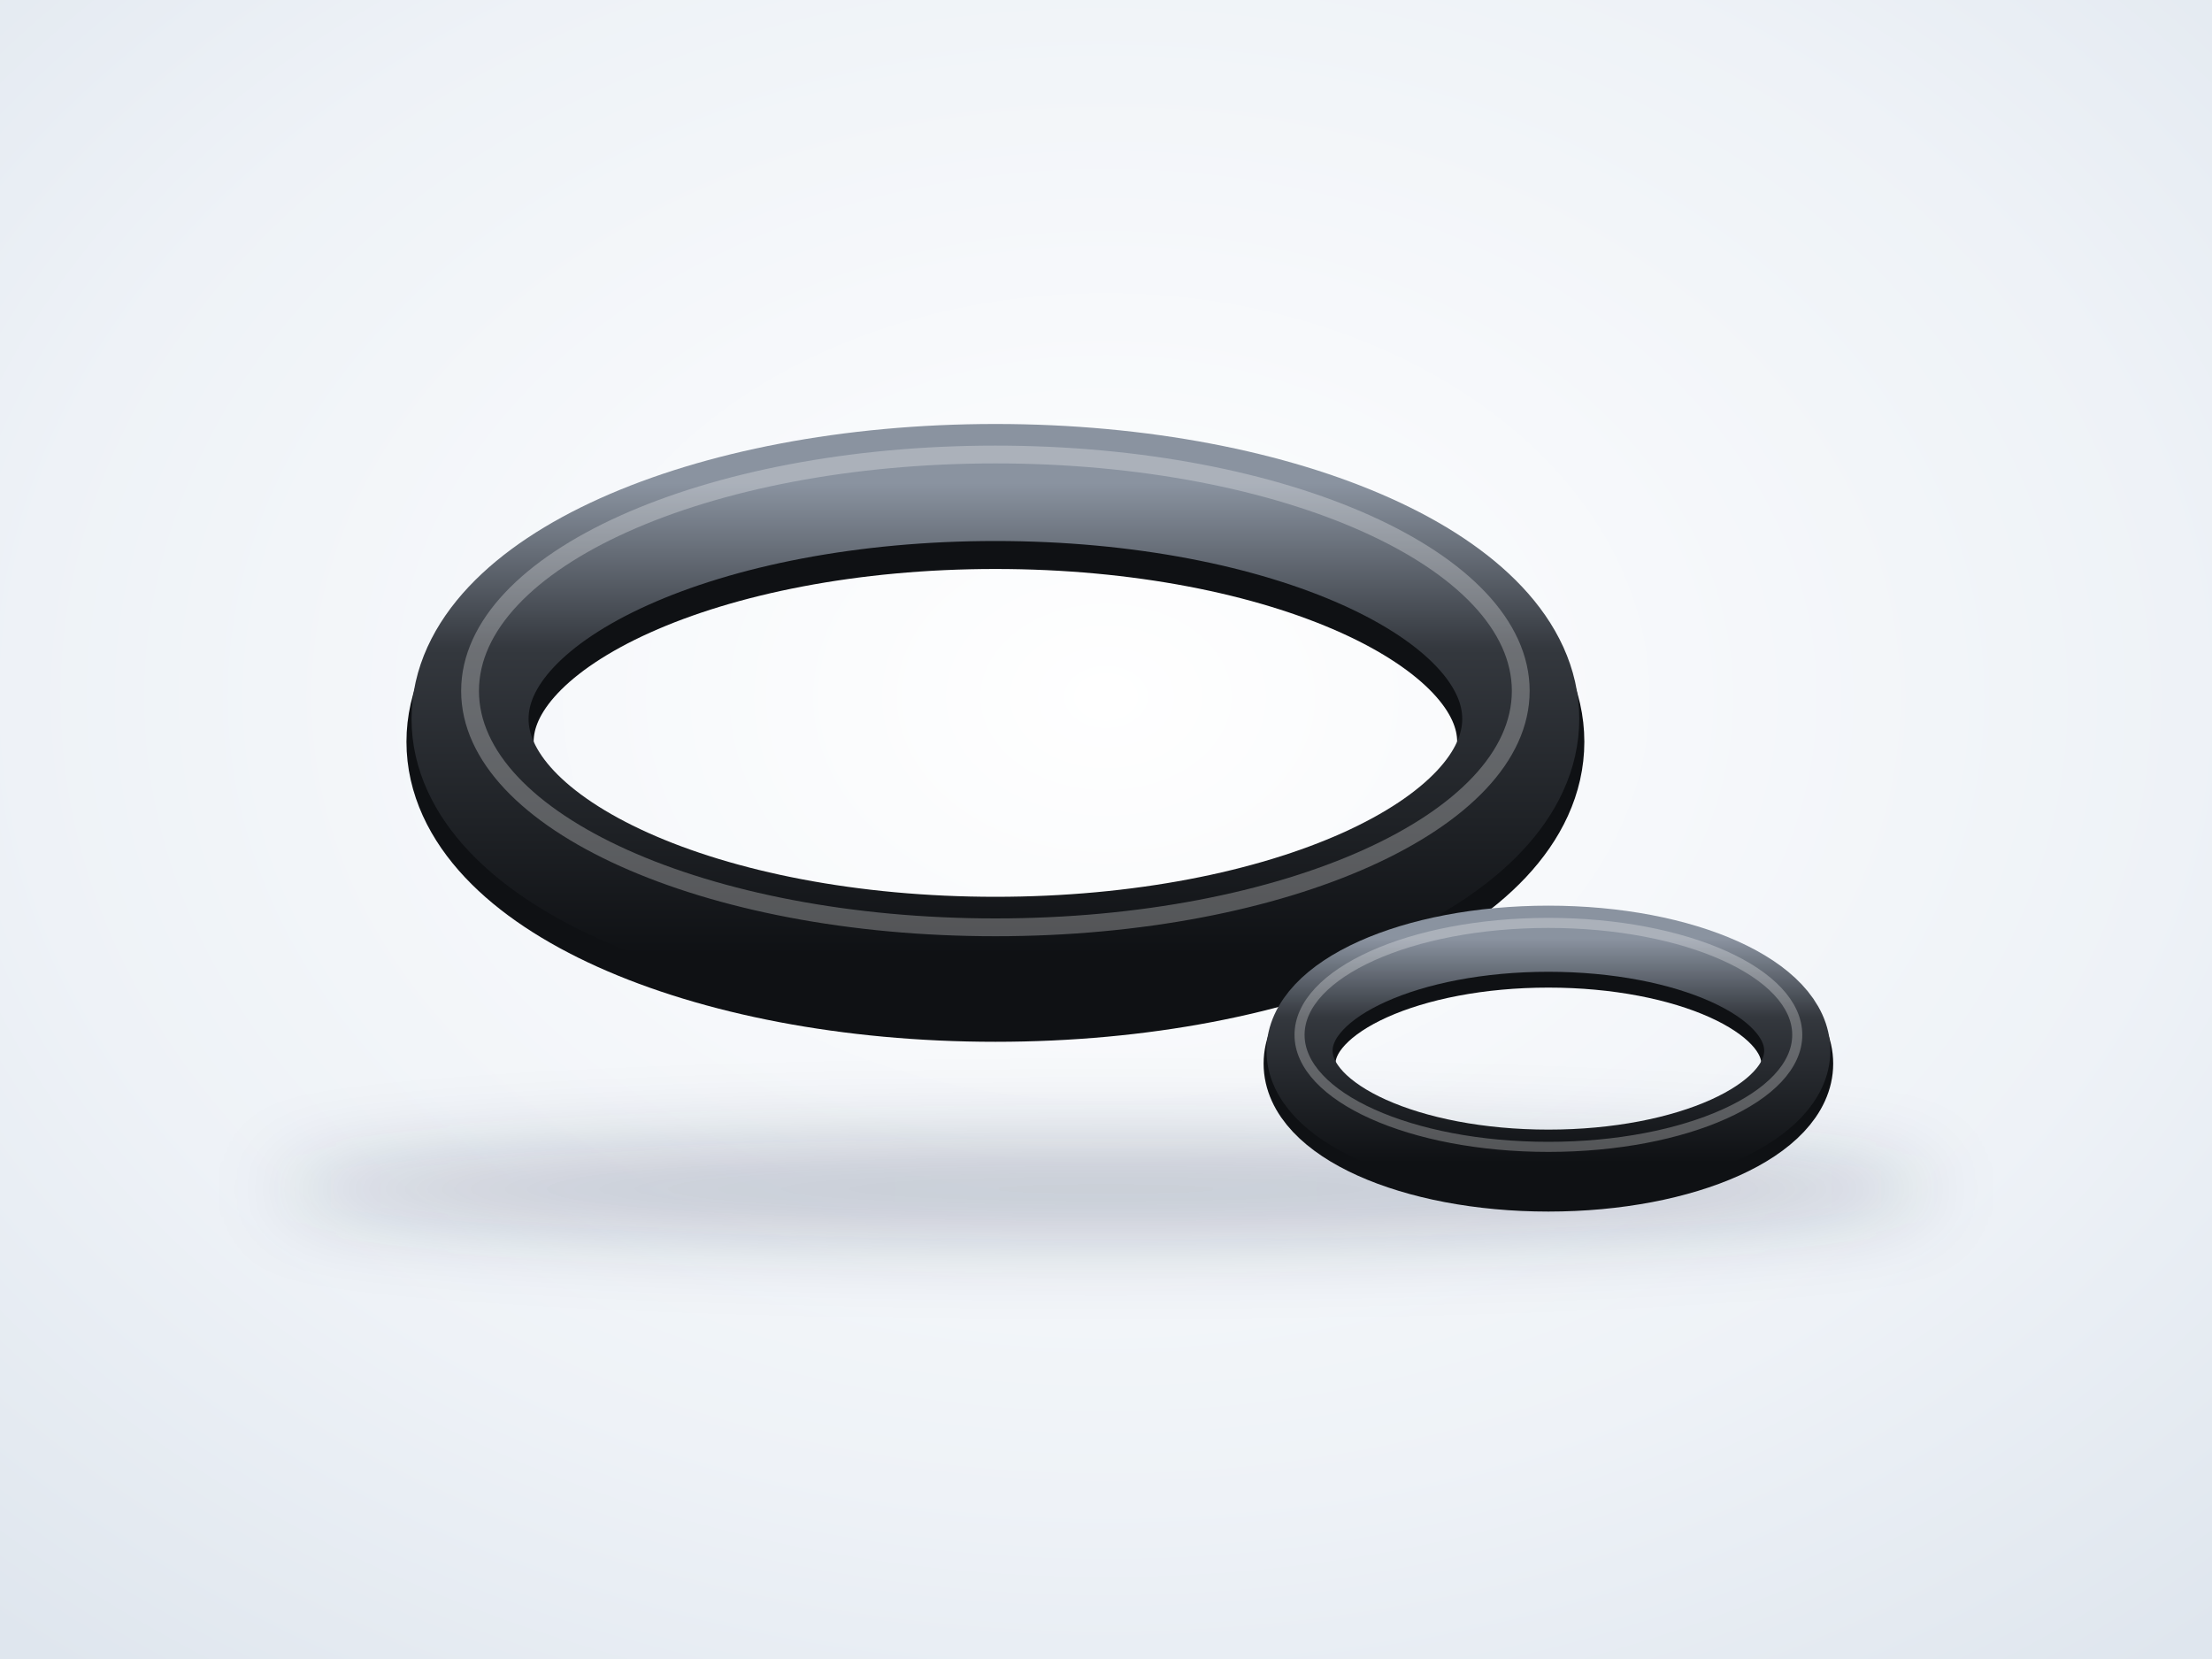
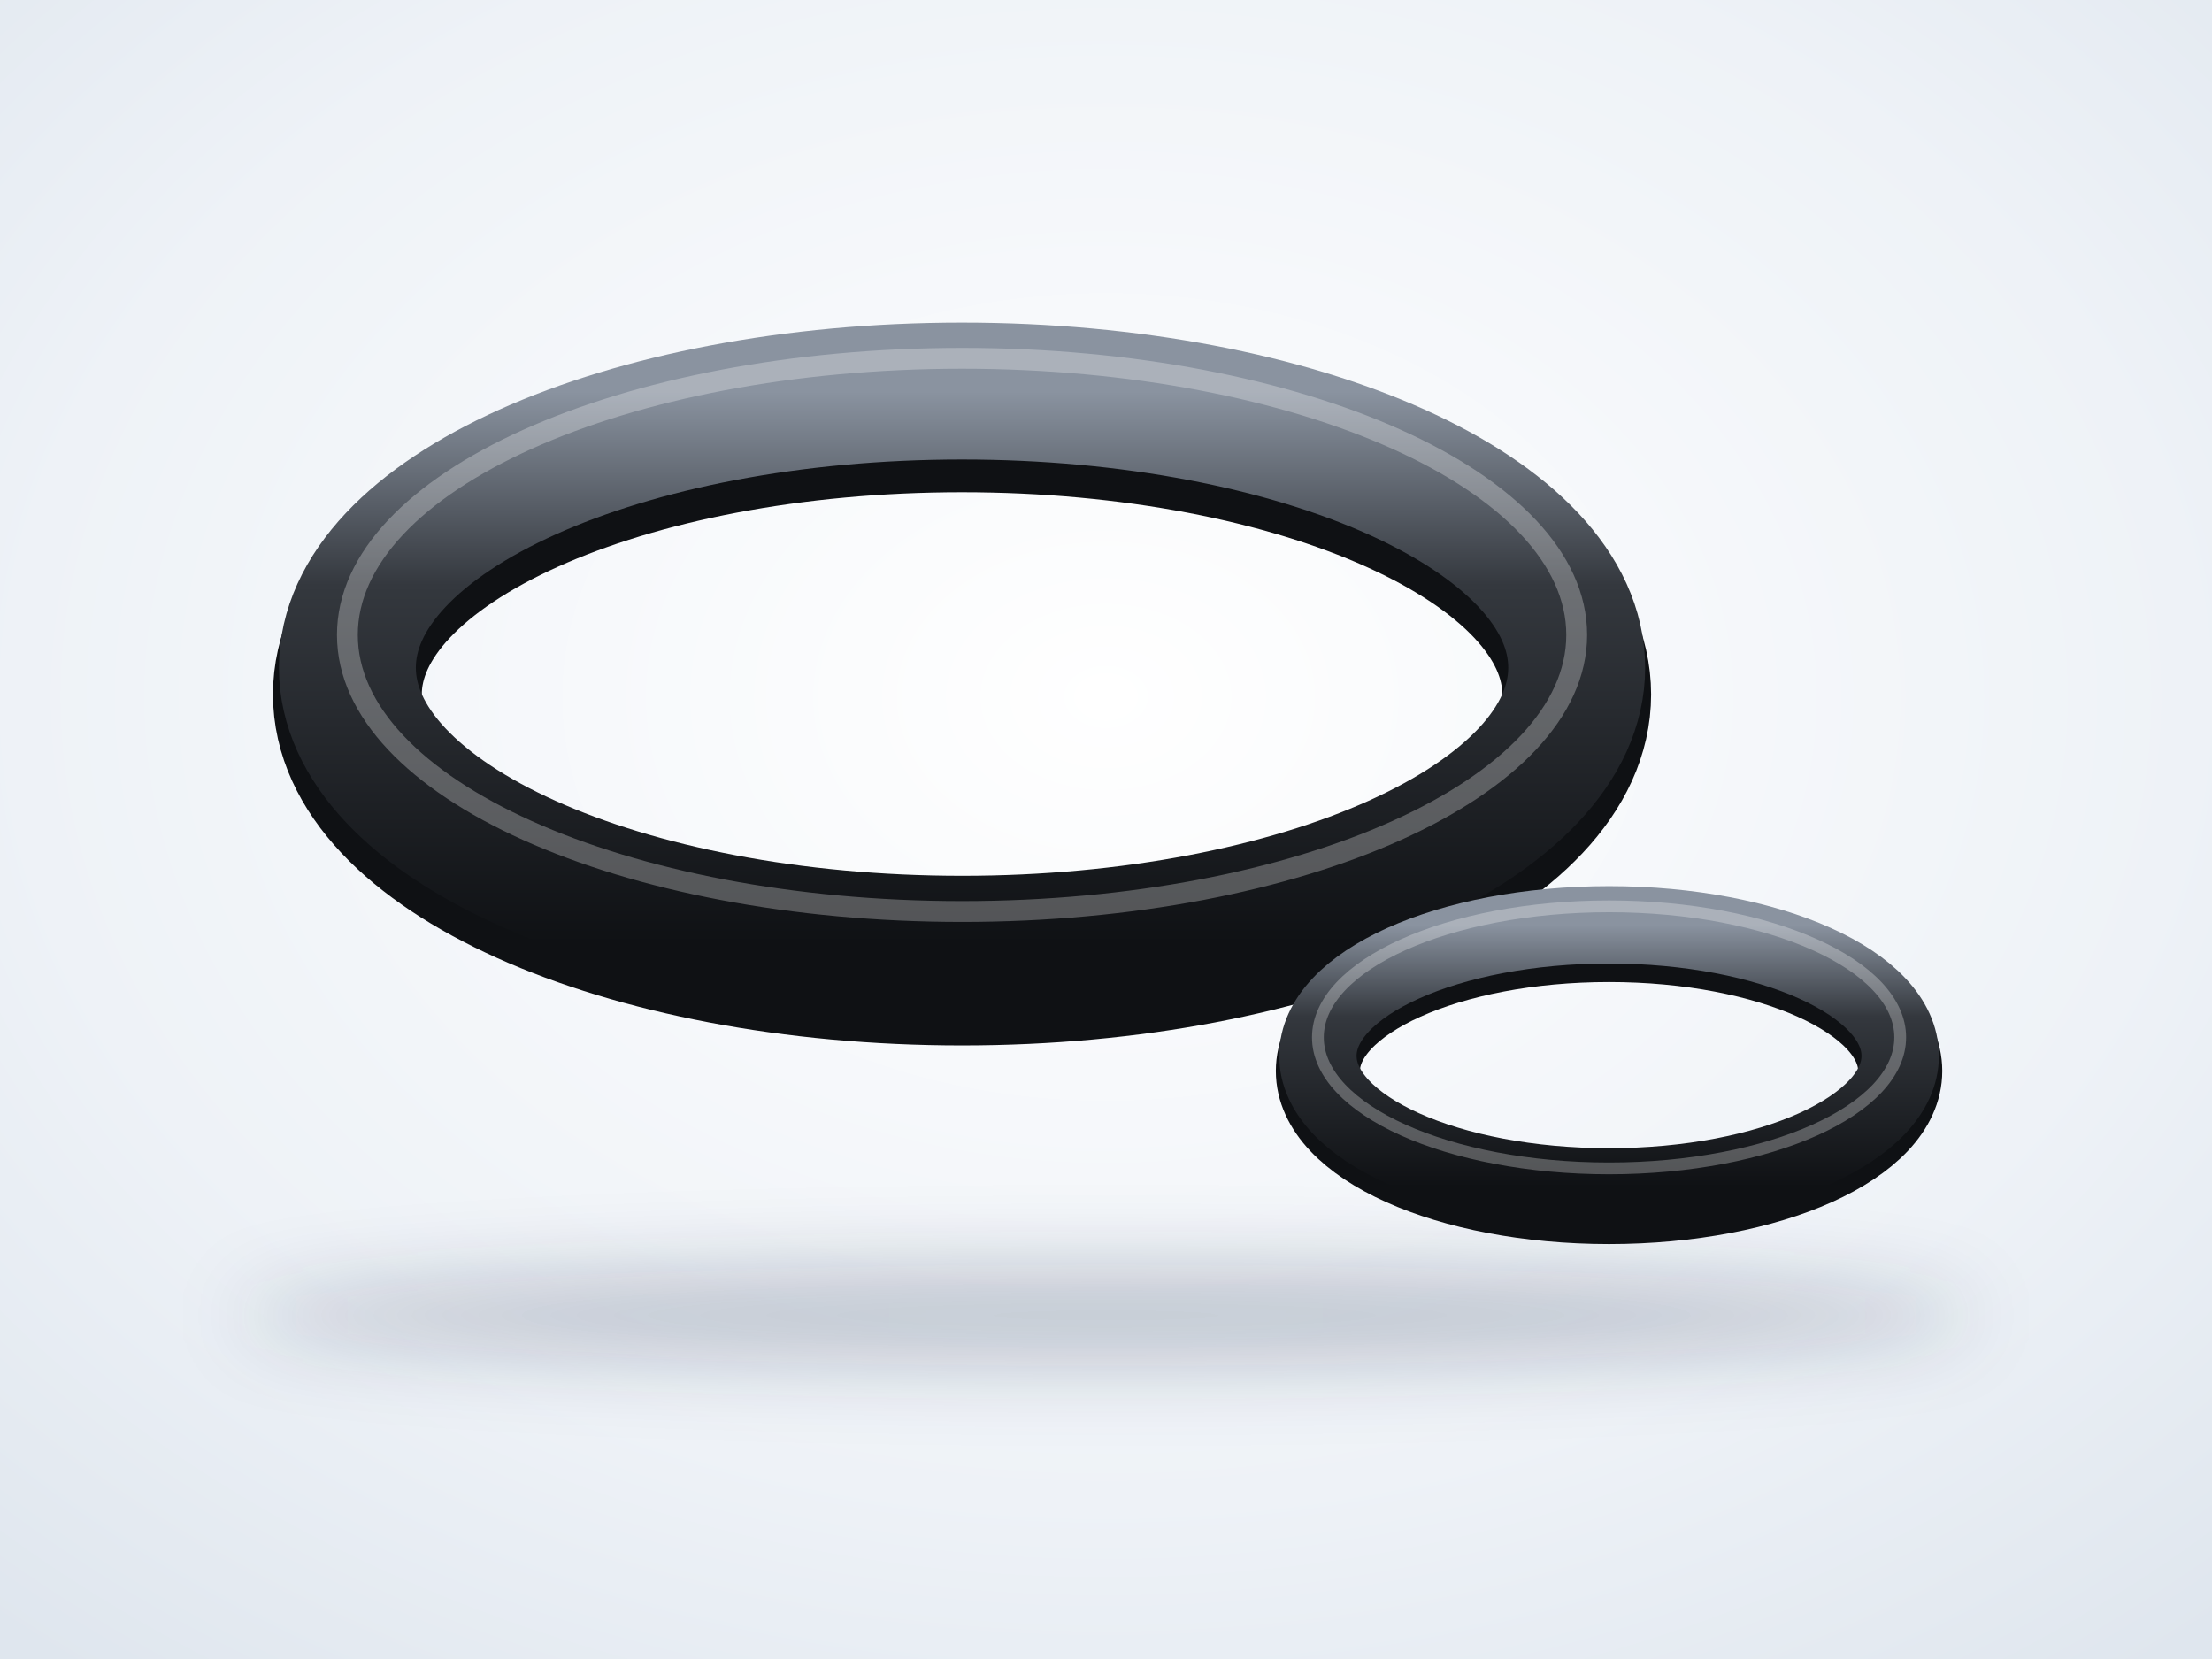
<svg xmlns="http://www.w3.org/2000/svg" viewBox="0 0 800 600" width="800" height="600">
  <defs>
    <radialGradient id="bg" cx="50%" cy="42%" r="75%">
      <stop offset="0%" stop-color="#ffffff" />
      <stop offset="65%" stop-color="#eef2f7" />
      <stop offset="100%" stop-color="#dfe6ee" />
    </radialGradient>
    <filter id="blur" x="-20%" y="-200%" width="140%" height="500%">
      <feGaussianBlur stdDeviation="14" />
    </filter>
    <filter id="soft" x="-10%" y="-10%" width="120%" height="120%">
      <feGaussianBlur stdDeviation="1.2" />
    </filter>
    <linearGradient id="steel-b" x1="0" y1="0" x2="0" y2="1">
      <stop offset="0%" stop-color="#6f7a86" />
      <stop offset="20%" stop-color="#c9d1da" />
      <stop offset="40%" stop-color="#f7f9fb" />
      <stop offset="60%" stop-color="#d4dbe3" />
      <stop offset="80%" stop-color="#9aa5b1" />
      <stop offset="100%" stop-color="#5b6570" />
    </linearGradient>
    <linearGradient id="steel-f" x1="0" y1="0" x2="1" y2="1">
      <stop offset="0%" stop-color="#f3f6f9" />
      <stop offset="50%" stop-color="#c5cdd6" />
      <stop offset="100%" stop-color="#8e99a5" />
    </linearGradient>
    <linearGradient id="steel-h" x1="0" y1="0" x2="1" y2="0">
      <stop offset="0%" stop-color="#6f7a86" />
      <stop offset="20%" stop-color="#c9d1da" />
      <stop offset="40%" stop-color="#f7f9fb" />
      <stop offset="60%" stop-color="#d4dbe3" />
      <stop offset="80%" stop-color="#9aa5b1" />
      <stop offset="100%" stop-color="#5b6570" />
    </linearGradient>
    <linearGradient id="steelDark-b" x1="0" y1="0" x2="0" y2="1">
      <stop offset="0%" stop-color="#4f5863" />
      <stop offset="20%" stop-color="#99a3ae" />
      <stop offset="40%" stop-color="#d7dde3" />
      <stop offset="60%" stop-color="#aab3bd" />
      <stop offset="80%" stop-color="#6f7984" />
      <stop offset="100%" stop-color="#3d454e" />
    </linearGradient>
    <linearGradient id="steelDark-f" x1="0" y1="0" x2="1" y2="1">
      <stop offset="0%" stop-color="#d9dfe5" />
      <stop offset="50%" stop-color="#a3adb8" />
      <stop offset="100%" stop-color="#6b7581" />
    </linearGradient>
    <linearGradient id="steelDark-h" x1="0" y1="0" x2="1" y2="0">
      <stop offset="0%" stop-color="#4f5863" />
      <stop offset="20%" stop-color="#99a3ae" />
      <stop offset="40%" stop-color="#d7dde3" />
      <stop offset="60%" stop-color="#aab3bd" />
      <stop offset="80%" stop-color="#6f7984" />
      <stop offset="100%" stop-color="#3d454e" />
    </linearGradient>
    <linearGradient id="carbon-b" x1="0" y1="0" x2="0" y2="1">
      <stop offset="0%" stop-color="#15171a" />
      <stop offset="20%" stop-color="#3b4048" />
      <stop offset="40%" stop-color="#6b727c" />
      <stop offset="60%" stop-color="#3a3f46" />
      <stop offset="80%" stop-color="#1d2024" />
      <stop offset="100%" stop-color="#0c0d0f" />
    </linearGradient>
    <linearGradient id="carbon-f" x1="0" y1="0" x2="1" y2="1">
      <stop offset="0%" stop-color="#5d646e" />
      <stop offset="50%" stop-color="#2a2e34" />
      <stop offset="100%" stop-color="#101214" />
    </linearGradient>
    <linearGradient id="carbon-h" x1="0" y1="0" x2="1" y2="0">
      <stop offset="0%" stop-color="#15171a" />
      <stop offset="20%" stop-color="#3b4048" />
      <stop offset="40%" stop-color="#6b727c" />
      <stop offset="60%" stop-color="#3a3f46" />
      <stop offset="80%" stop-color="#1d2024" />
      <stop offset="100%" stop-color="#0c0d0f" />
    </linearGradient>
    <linearGradient id="sic-b" x1="0" y1="0" x2="0" y2="1">
      <stop offset="0%" stop-color="#3a4049" />
      <stop offset="20%" stop-color="#6f7985" />
      <stop offset="40%" stop-color="#a9b3bf" />
      <stop offset="60%" stop-color="#7c8691" />
      <stop offset="80%" stop-color="#4c545e" />
      <stop offset="100%" stop-color="#2b3037" />
    </linearGradient>
    <linearGradient id="sic-f" x1="0" y1="0" x2="1" y2="1">
      <stop offset="0%" stop-color="#b6bfca" />
      <stop offset="50%" stop-color="#7d8793" />
      <stop offset="100%" stop-color="#4a525c" />
    </linearGradient>
    <linearGradient id="sic-h" x1="0" y1="0" x2="1" y2="0">
      <stop offset="0%" stop-color="#3a4049" />
      <stop offset="20%" stop-color="#6f7985" />
      <stop offset="40%" stop-color="#a9b3bf" />
      <stop offset="60%" stop-color="#7c8691" />
      <stop offset="80%" stop-color="#4c545e" />
      <stop offset="100%" stop-color="#2b3037" />
    </linearGradient>
    <linearGradient id="tc-b" x1="0" y1="0" x2="0" y2="1">
      <stop offset="0%" stop-color="#7a7f86" />
      <stop offset="20%" stop-color="#c4c9cf" />
      <stop offset="40%" stop-color="#eef1f4" />
      <stop offset="60%" stop-color="#c9ced4" />
      <stop offset="80%" stop-color="#8d939a" />
      <stop offset="100%" stop-color="#62676e" />
    </linearGradient>
    <linearGradient id="tc-f" x1="0" y1="0" x2="1" y2="1">
      <stop offset="0%" stop-color="#f4f6f8" />
      <stop offset="50%" stop-color="#c6cbd1" />
      <stop offset="100%" stop-color="#8a9097" />
    </linearGradient>
    <linearGradient id="tc-h" x1="0" y1="0" x2="1" y2="0">
      <stop offset="0%" stop-color="#7a7f86" />
      <stop offset="20%" stop-color="#c4c9cf" />
      <stop offset="40%" stop-color="#eef1f4" />
      <stop offset="60%" stop-color="#c9ced4" />
      <stop offset="80%" stop-color="#8d939a" />
      <stop offset="100%" stop-color="#62676e" />
    </linearGradient>
    <linearGradient id="ceramic-b" x1="0" y1="0" x2="0" y2="1">
      <stop offset="0%" stop-color="#c9c5b8" />
      <stop offset="20%" stop-color="#ece9df" />
      <stop offset="40%" stop-color="#fffdf6" />
      <stop offset="60%" stop-color="#efece2" />
      <stop offset="80%" stop-color="#d4d0c3" />
      <stop offset="100%" stop-color="#b3ae9f" />
    </linearGradient>
    <linearGradient id="ceramic-f" x1="0" y1="0" x2="1" y2="1">
      <stop offset="0%" stop-color="#fffef9" />
      <stop offset="50%" stop-color="#ece8dc" />
      <stop offset="100%" stop-color="#cfcabb" />
    </linearGradient>
    <linearGradient id="ceramic-h" x1="0" y1="0" x2="1" y2="0">
      <stop offset="0%" stop-color="#c9c5b8" />
      <stop offset="20%" stop-color="#ece9df" />
      <stop offset="40%" stop-color="#fffdf6" />
      <stop offset="60%" stop-color="#efece2" />
      <stop offset="80%" stop-color="#d4d0c3" />
      <stop offset="100%" stop-color="#b3ae9f" />
    </linearGradient>
    <linearGradient id="rubber-b" x1="0" y1="0" x2="0" y2="1">
      <stop offset="0%" stop-color="#0d0e10" />
      <stop offset="20%" stop-color="#26292d" />
      <stop offset="40%" stop-color="#40444a" />
      <stop offset="60%" stop-color="#282b2f" />
      <stop offset="80%" stop-color="#141517" />
      <stop offset="100%" stop-color="#070808" />
    </linearGradient>
    <linearGradient id="rubber-f" x1="0" y1="0" x2="1" y2="1">
      <stop offset="0%" stop-color="#3b3f45" />
      <stop offset="50%" stop-color="#1f2226" />
      <stop offset="100%" stop-color="#0c0d0f" />
    </linearGradient>
    <linearGradient id="rubber-h" x1="0" y1="0" x2="1" y2="0">
      <stop offset="0%" stop-color="#0d0e10" />
      <stop offset="20%" stop-color="#26292d" />
      <stop offset="40%" stop-color="#40444a" />
      <stop offset="60%" stop-color="#282b2f" />
      <stop offset="80%" stop-color="#141517" />
      <stop offset="100%" stop-color="#070808" />
    </linearGradient>
    <linearGradient id="cast-b" x1="0" y1="0" x2="0" y2="1">
      <stop offset="0%" stop-color="#3f4a57" />
      <stop offset="20%" stop-color="#76828f" />
      <stop offset="40%" stop-color="#a6b1bd" />
      <stop offset="60%" stop-color="#7f8b97" />
      <stop offset="80%" stop-color="#55606c" />
      <stop offset="100%" stop-color="#333c46" />
    </linearGradient>
    <linearGradient id="cast-f" x1="0" y1="0" x2="1" y2="1">
      <stop offset="0%" stop-color="#b3bdc8" />
      <stop offset="50%" stop-color="#7d8894" />
      <stop offset="100%" stop-color="#505a66" />
    </linearGradient>
    <linearGradient id="cast-h" x1="0" y1="0" x2="1" y2="0">
      <stop offset="0%" stop-color="#3f4a57" />
      <stop offset="20%" stop-color="#76828f" />
      <stop offset="40%" stop-color="#a6b1bd" />
      <stop offset="60%" stop-color="#7f8b97" />
      <stop offset="80%" stop-color="#55606c" />
      <stop offset="100%" stop-color="#333c46" />
    </linearGradient>
    <linearGradient id="brass-b" x1="0" y1="0" x2="0" y2="1">
      <stop offset="0%" stop-color="#7a5a1c" />
      <stop offset="20%" stop-color="#c79b3f" />
      <stop offset="40%" stop-color="#f2d488" />
      <stop offset="60%" stop-color="#cfa550" />
      <stop offset="80%" stop-color="#946d25" />
      <stop offset="100%" stop-color="#5f4413" />
    </linearGradient>
    <linearGradient id="brass-f" x1="0" y1="0" x2="1" y2="1">
      <stop offset="0%" stop-color="#f5dc98" />
      <stop offset="50%" stop-color="#c99d44" />
      <stop offset="100%" stop-color="#8a6420" />
    </linearGradient>
    <linearGradient id="brass-h" x1="0" y1="0" x2="1" y2="0">
      <stop offset="0%" stop-color="#7a5a1c" />
      <stop offset="20%" stop-color="#c79b3f" />
      <stop offset="40%" stop-color="#f2d488" />
      <stop offset="60%" stop-color="#cfa550" />
      <stop offset="80%" stop-color="#946d25" />
      <stop offset="100%" stop-color="#5f4413" />
    </linearGradient>
    <linearGradient id="blue-b" x1="0" y1="0" x2="0" y2="1">
      <stop offset="0%" stop-color="#123a7a" />
      <stop offset="20%" stop-color="#2a63c4" />
      <stop offset="40%" stop-color="#6d9df0" />
      <stop offset="60%" stop-color="#3570d6" />
      <stop offset="80%" stop-color="#1c4ea8" />
      <stop offset="100%" stop-color="#0e2d61" />
    </linearGradient>
    <linearGradient id="blue-f" x1="0" y1="0" x2="1" y2="1">
      <stop offset="0%" stop-color="#78a6f2" />
      <stop offset="50%" stop-color="#3a73d8" />
      <stop offset="100%" stop-color="#1a4799" />
    </linearGradient>
    <linearGradient id="blue-h" x1="0" y1="0" x2="1" y2="0">
      <stop offset="0%" stop-color="#123a7a" />
      <stop offset="20%" stop-color="#2a63c4" />
      <stop offset="40%" stop-color="#6d9df0" />
      <stop offset="60%" stop-color="#3570d6" />
      <stop offset="80%" stop-color="#1c4ea8" />
      <stop offset="100%" stop-color="#0e2d61" />
    </linearGradient>
    <linearGradient id="orange-b" x1="0" y1="0" x2="0" y2="1">
      <stop offset="0%" stop-color="#9a4a0b" />
      <stop offset="20%" stop-color="#e07a1f" />
      <stop offset="40%" stop-color="#ffb266" />
      <stop offset="60%" stop-color="#ea8a33" />
      <stop offset="80%" stop-color="#b85c12" />
      <stop offset="100%" stop-color="#7a3a08" />
    </linearGradient>
    <linearGradient id="orange-f" x1="0" y1="0" x2="1" y2="1">
      <stop offset="0%" stop-color="#ffc080" />
      <stop offset="50%" stop-color="#e8842a" />
      <stop offset="100%" stop-color="#a95410" />
    </linearGradient>
    <linearGradient id="orange-h" x1="0" y1="0" x2="1" y2="0">
      <stop offset="0%" stop-color="#9a4a0b" />
      <stop offset="20%" stop-color="#e07a1f" />
      <stop offset="40%" stop-color="#ffb266" />
      <stop offset="60%" stop-color="#ea8a33" />
      <stop offset="80%" stop-color="#b85c12" />
      <stop offset="100%" stop-color="#7a3a08" />
    </linearGradient>
    <linearGradient id="hole-b" x1="0" y1="0" x2="0" y2="1">
      <stop offset="0%" stop-color="#0b0c0e" />
      <stop offset="20%" stop-color="#1d2024" />
      <stop offset="40%" stop-color="#2c3036" />
      <stop offset="60%" stop-color="#1a1d21" />
      <stop offset="80%" stop-color="#0b0c0e" />
      <stop offset="100%" stop-color="#050506" />
    </linearGradient>
    <linearGradient id="hole-f" x1="0" y1="0" x2="1" y2="1">
      <stop offset="0%" stop-color="#1c1f23" />
      <stop offset="50%" stop-color="#0e0f11" />
      <stop offset="100%" stop-color="#050506" />
    </linearGradient>
    <linearGradient id="hole-h" x1="0" y1="0" x2="1" y2="0">
      <stop offset="0%" stop-color="#0b0c0e" />
      <stop offset="20%" stop-color="#1d2024" />
      <stop offset="40%" stop-color="#2c3036" />
      <stop offset="60%" stop-color="#1a1d21" />
      <stop offset="80%" stop-color="#0b0c0e" />
      <stop offset="100%" stop-color="#050506" />
    </linearGradient>
  </defs>
  <rect width="800" height="600" fill="url(#bg)" />
-   <ellipse cx="400" cy="430" rx="300" ry="18" fill="#0b1f3f" opacity="0.22" filter="url(#blur)" />
-   <defs>
-     <linearGradient id="or360190" x1="0" y1="0" x2="0" y2="1">
-       <stop offset="0%" stop-color="#8a93a0" />
-       <stop offset="35%" stop-color="#34383e" />
-       <stop offset="100%" stop-color="#0f1114" />
-     </linearGradient>
-   </defs>
-   <ellipse cx="360" cy="268.28" rx="190" ry="85.5" fill="none" stroke="#0f1114" stroke-width="46" />
-   <ellipse cx="360" cy="260" rx="190" ry="85.5" fill="none" stroke="url(#or360190)" stroke-width="42.32" />
-   <ellipse cx="360" cy="249.88" rx="190" ry="85.5" fill="none" stroke="#fff" stroke-opacity="0.28" stroke-width="6.44" />
-   <defs>
-     <linearGradient id="or56090" x1="0" y1="0" x2="0" y2="1">
-       <stop offset="0%" stop-color="#8a93a0" />
-       <stop offset="35%" stop-color="#34383e" />
-       <stop offset="100%" stop-color="#0f1114" />
-     </linearGradient>
-   </defs>
-   <ellipse cx="560" cy="384.68" rx="90" ry="40.5" fill="none" stroke="#0f1114" stroke-width="26" />
-   <ellipse cx="560" cy="380" rx="90" ry="40.5" fill="none" stroke="url(#or56090)" stroke-width="23.92" />
-   <ellipse cx="560" cy="374.28" rx="90" ry="40.5" fill="none" stroke="#fff" stroke-opacity="0.28" stroke-width="3.64" />
+   <ellipse cx="400" cy="475.73" rx="313.33" ry="18" fill="#0b1f3f" opacity="0.22" filter="url(#blur)" />
+   <g transform="translate(400 283) scale(1.17) translate(-404.5 -295.5)">
+     <defs>
+       <linearGradient id="or360190" x1="0" y1="0" x2="0" y2="1">
+         <stop offset="0%" stop-color="#8a93a0" />
+         <stop offset="35%" stop-color="#34383e" />
+         <stop offset="100%" stop-color="#0f1114" />
+       </linearGradient>
+     </defs>
+     <ellipse cx="360" cy="268.28" rx="190" ry="85.5" fill="none" stroke="#0f1114" stroke-width="46" />
+     <ellipse cx="360" cy="260" rx="190" ry="85.5" fill="none" stroke="url(#or360190)" stroke-width="42.32" />
+     <ellipse cx="360" cy="249.88" rx="190" ry="85.5" fill="none" stroke="#fff" stroke-opacity="0.28" stroke-width="6.44" />
+     <defs>
+       <linearGradient id="or56090" x1="0" y1="0" x2="0" y2="1">
+         <stop offset="0%" stop-color="#8a93a0" />
+         <stop offset="35%" stop-color="#34383e" />
+         <stop offset="100%" stop-color="#0f1114" />
+       </linearGradient>
+     </defs>
+     <ellipse cx="560" cy="384.68" rx="90" ry="40.5" fill="none" stroke="#0f1114" stroke-width="26" />
+     <ellipse cx="560" cy="380" rx="90" ry="40.5" fill="none" stroke="url(#or56090)" stroke-width="23.92" />
+     <ellipse cx="560" cy="374.28" rx="90" ry="40.5" fill="none" stroke="#fff" stroke-opacity="0.28" stroke-width="3.64" />
+   </g>
</svg>
